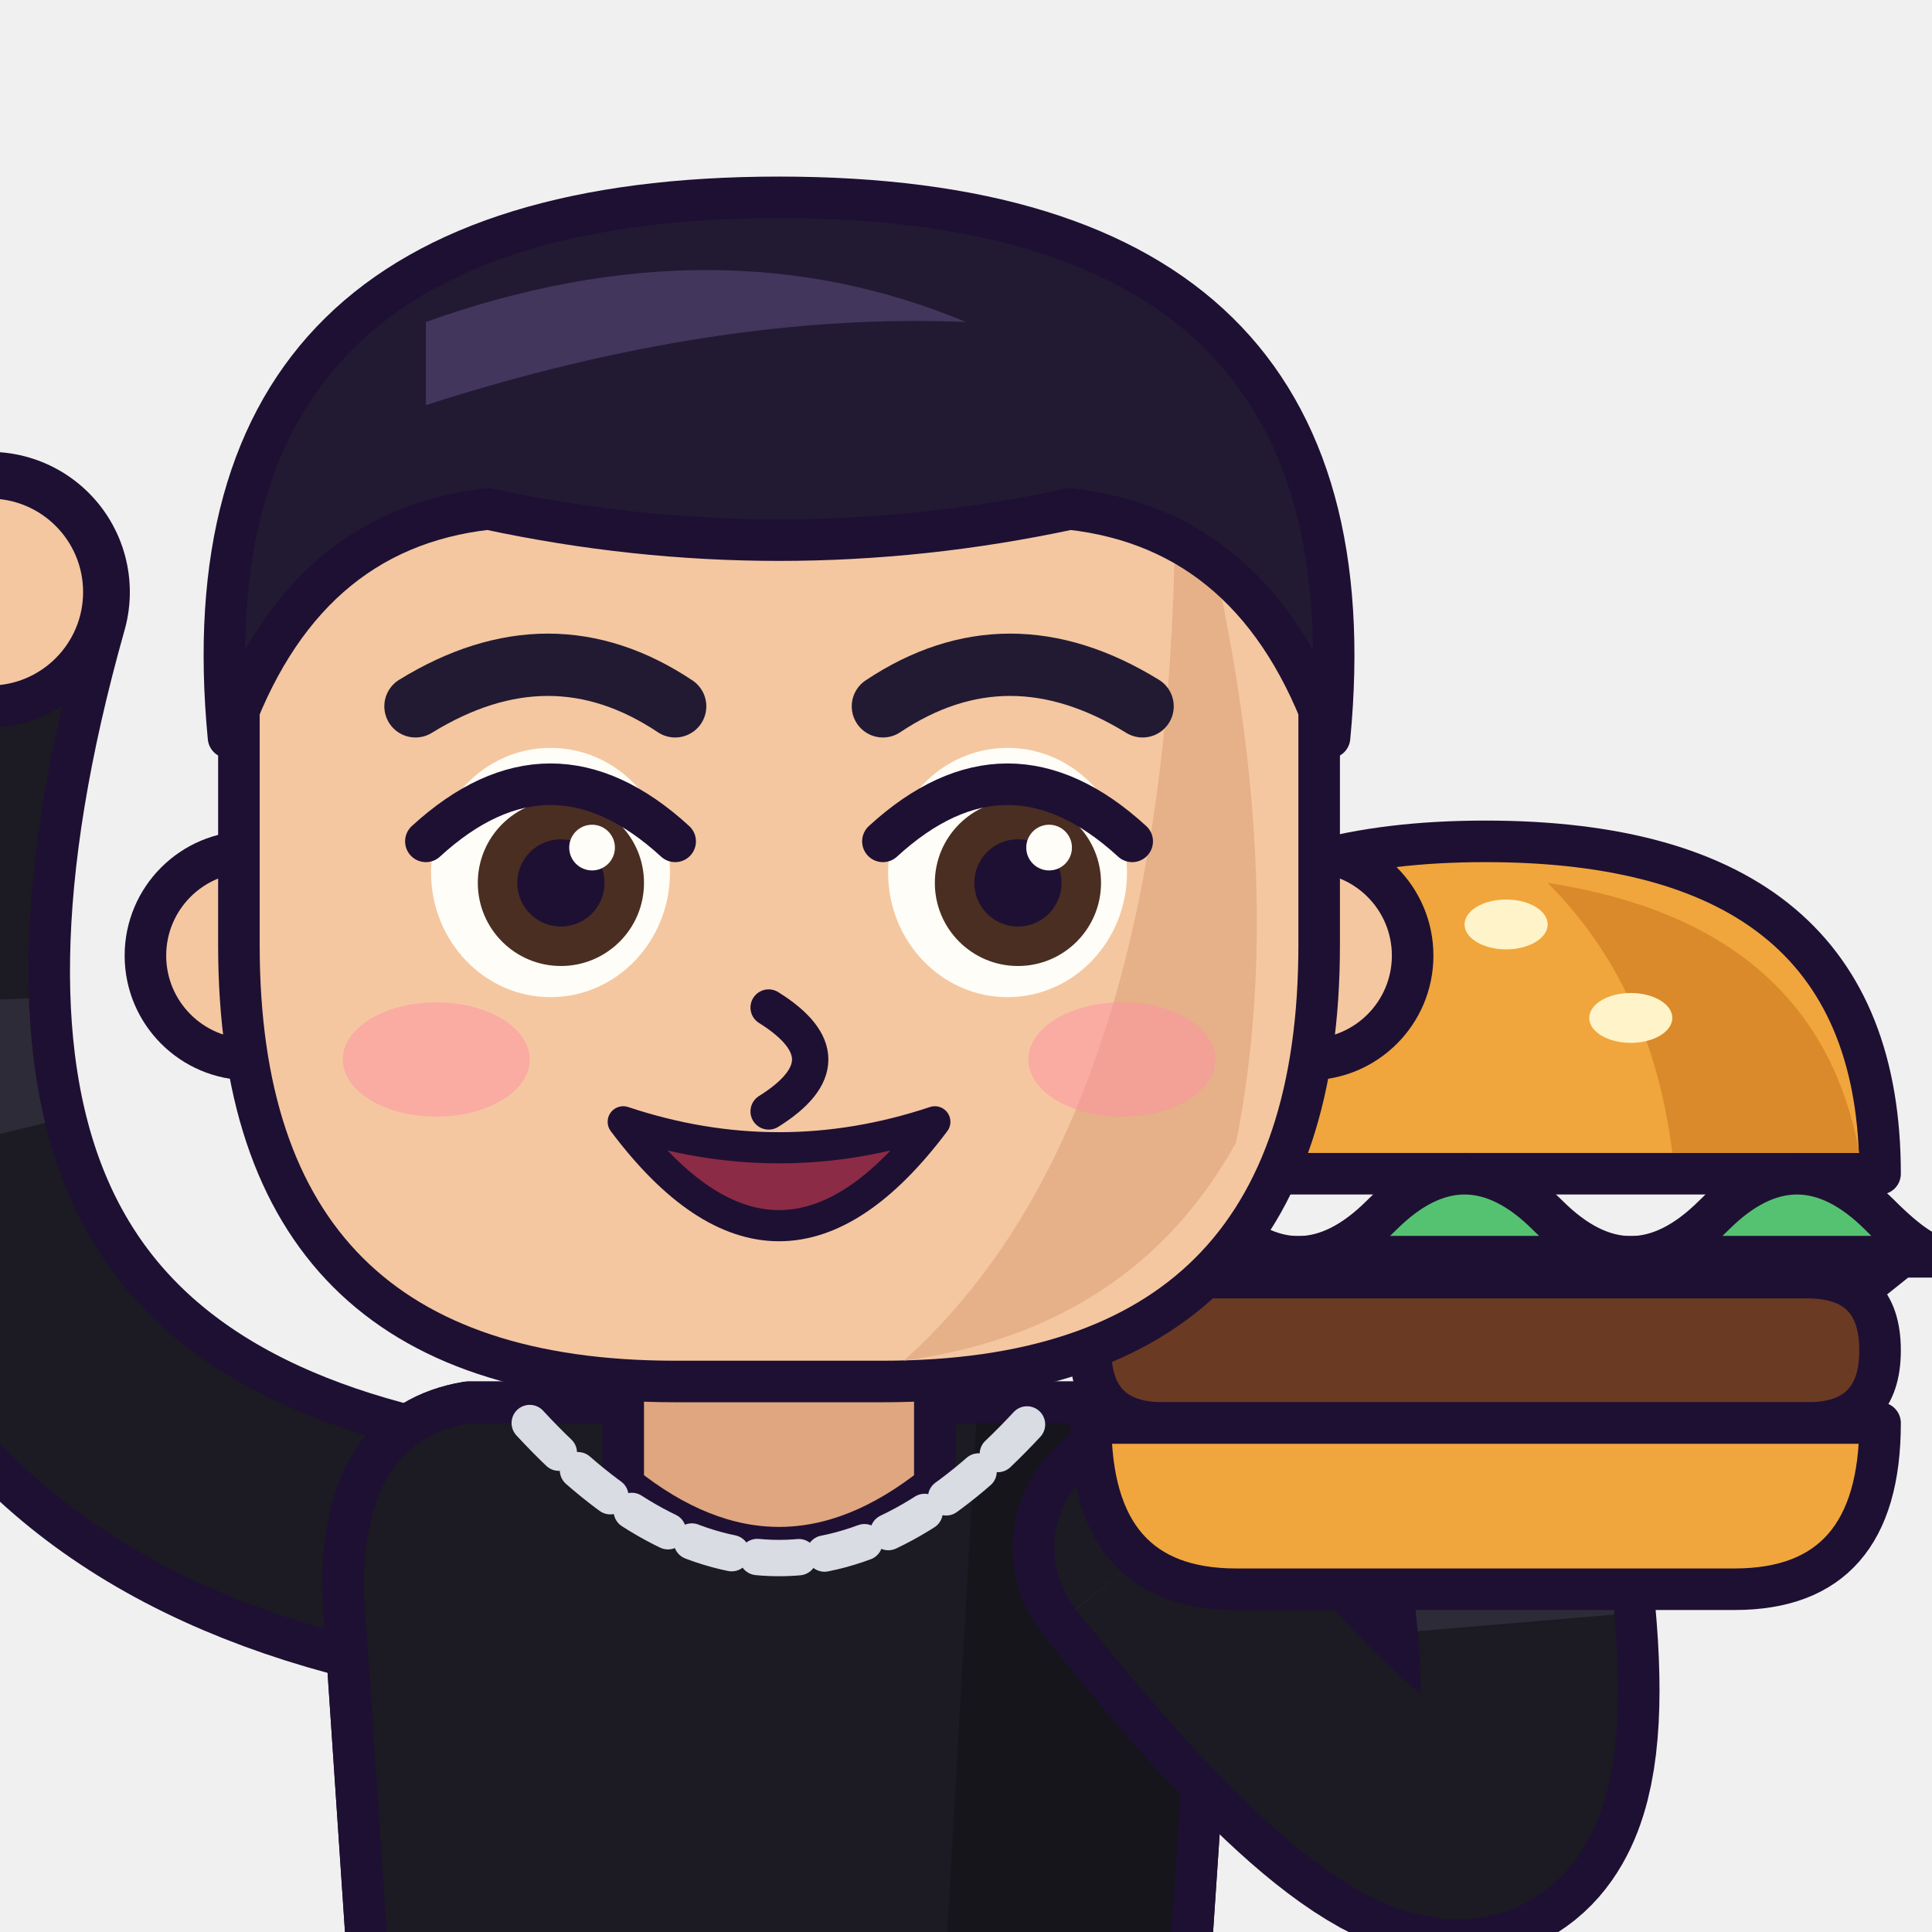
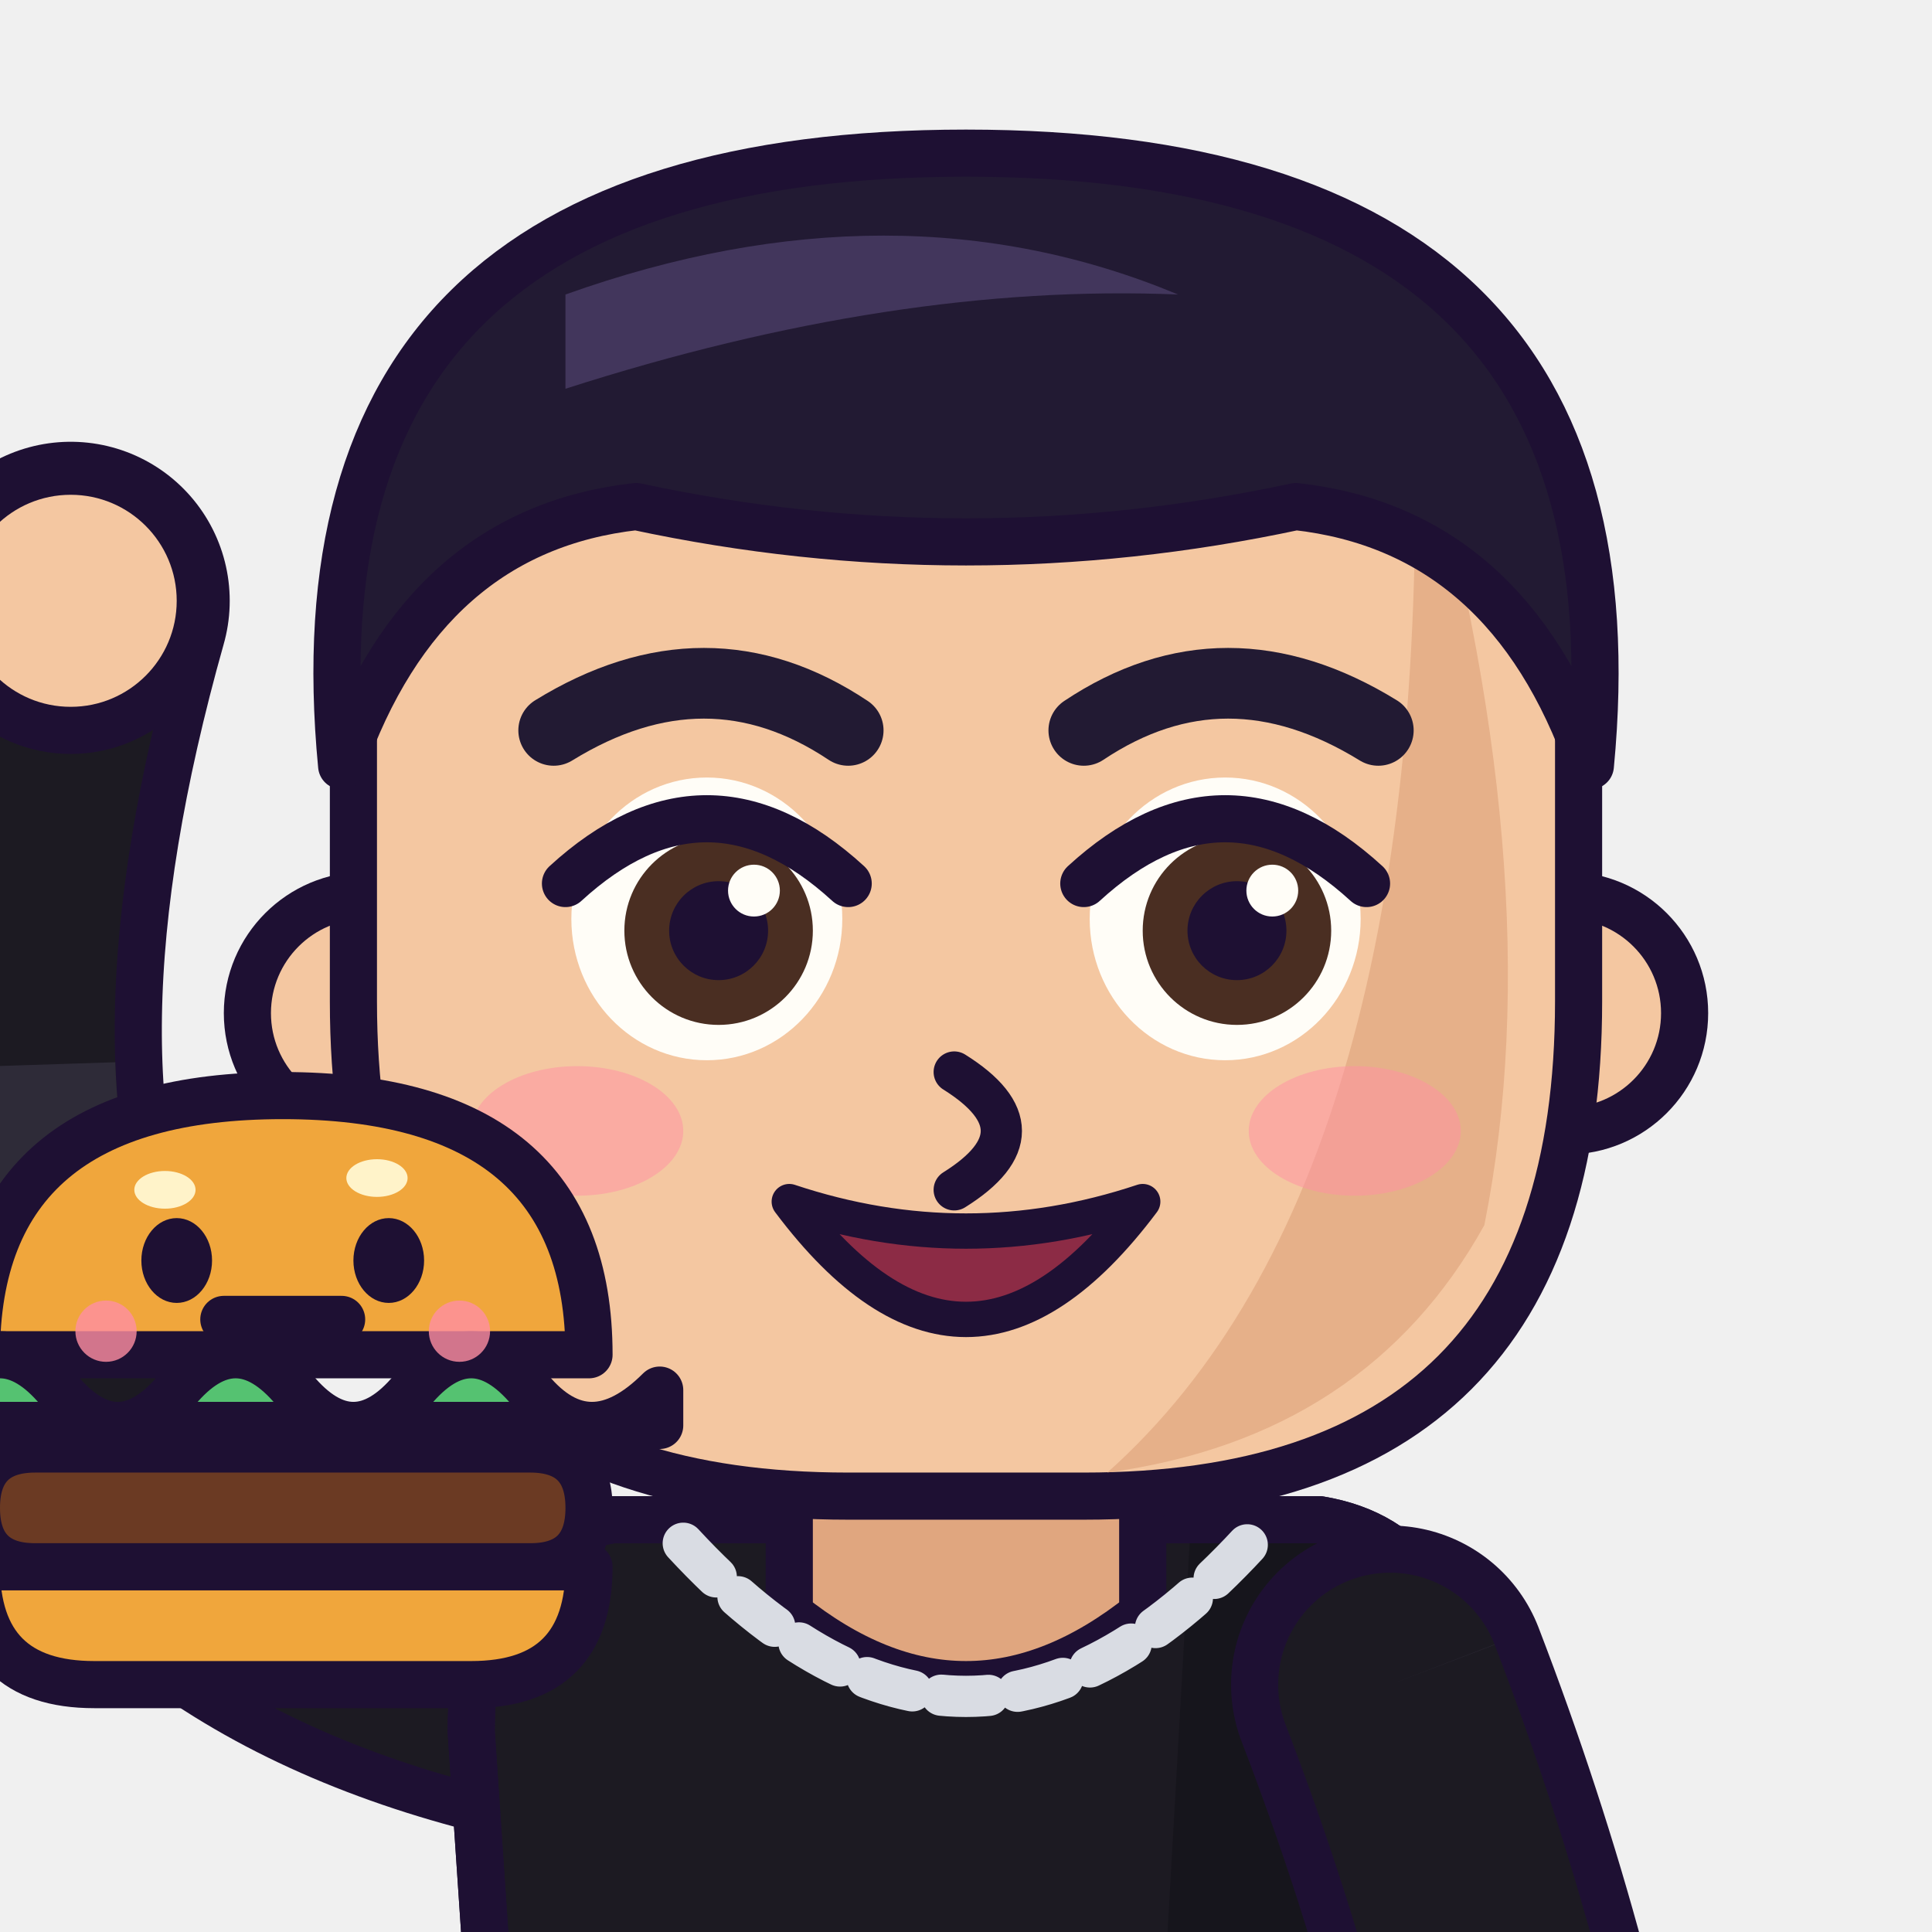
- <svg xmlns="http://www.w3.org/2000/svg" viewBox="55 2 186 186" role="img" aria-label="Agusmaxi">
+ <svg xmlns="http://www.w3.org/2000/svg" viewBox="48 8 164 164" role="img" aria-label="Agusmaxi">
  <ellipse cx="130" cy="410" rx="67" ry="7" fill="#1E1033" opacity="0.28" />
  <path d="M98 279L95 396H127L125 305L125 279Z" fill="#2F3A55" stroke="#1E1033" stroke-width="4" stroke-linejoin="round" stroke-linecap="round" />
  <path d="M162 279L165 396H133L135 305L135 279Z" fill="#2F3A55" stroke="#1E1033" stroke-width="4" stroke-linejoin="round" stroke-linecap="round" />
  <path d="M137 307L141 394H163L159 285Z" fill="#1C2438" opacity="0.55" />
  <path d="M122 408v-13q0 -7 -7 -7h-12q-18.6 3 -28 14q-2 3 0 6z" fill="#FFFFFF" stroke="#1E1033" stroke-width="4" stroke-linejoin="round" stroke-linecap="round" />
  <path d="M138 408v-13q0 -7 7 -7h12q18.6 3 28 14q2 3 0 6z" fill="#FFFFFF" stroke="#1E1033" stroke-width="4" stroke-linejoin="round" stroke-linecap="round" />
  <path d="M94 151Q32 137 54 59" fill="none" stroke="#1E1033" stroke-width="27" stroke-linecap="round" />
  <path d="M94 151Q32 137 54 59" fill="none" stroke="#1C1A22" stroke-width="19" stroke-linecap="round" />
  <path d="M94 151Q32 137 54 59" fill="none" stroke="#2E2B38" stroke-width="19" stroke-linecap="butt" stroke-dasharray="0 62 14 400" />
  <circle cx="54" cy="59" r="11" fill="#F4C7A1" stroke="#1E1033" stroke-width="4" stroke-linejoin="round" stroke-linecap="round" />
  <clipPath id="torso">
    <path d="M100 137Q88 139 88 155L97 289Q130 295 163 289L172 155Q172 139 160 137Z" />
  </clipPath>
  <path d="M100 137Q88 139 88 155L97 289Q130 295 163 289L172 155Q172 139 160 137Z" fill="#1C1A22" stroke="#1E1033" stroke-width="4" stroke-linejoin="round" stroke-linecap="round" />
  <g clip-path="url(#torso)">
    <path d="M149.32 133H178V299H139.9Z" fill="#0B0A10" opacity="0.32" />
  </g>
  <path d="M100 137Q88 139 88 155L97 289Q130 295 163 289L172 155Q172 139 160 137Z" fill="none" stroke="#1E1033" stroke-width="4" stroke-linejoin="round" stroke-linecap="round" />
  <path d="M115 129h30v16q-15 12 -30 0z" fill="#E0A67F" stroke="#1E1033" stroke-width="4" stroke-linejoin="round" stroke-linecap="round" />
  <path d="M106 139q24 26 48 0" fill="none" stroke="#D9DCE3" stroke-width="3.5" stroke-dasharray="4 2.5" stroke-linecap="round" />
-   <path d="M166 151Q212 209 198 139" fill="none" stroke="#1E1033" stroke-width="27" stroke-linecap="round" />
-   <path d="M166 151Q212 209 198 139" fill="none" stroke="#1C1A22" stroke-width="19" stroke-linecap="round" />
-   <path d="M166 151Q212 209 198 139" fill="none" stroke="#2E2B38" stroke-width="19" stroke-linecap="butt" stroke-dasharray="0 62 14 400" />
-   <circle cx="198" cy="139" r="11" fill="#F4C7A1" stroke="#1E1033" stroke-width="4" stroke-linejoin="round" stroke-linecap="round" />
-   <path d="M160 115q0 -32 38 -32t38 32z" fill="#F0A63C" stroke="#1E1033" stroke-width="4" stroke-linejoin="round" stroke-linecap="round" />
-   <path d="M204 87q26 4 30 26h-18q-2 -16 -12 -26z" fill="#D07F22" opacity="0.7" />
-   <ellipse cx="184" cy="96" rx="4" ry="2.4" fill="#FFF3C9" />
-   <ellipse cx="200" cy="91" rx="4" ry="2.4" fill="#FFF3C9" />
-   <ellipse cx="212" cy="100" rx="4" ry="2.4" fill="#FFF3C9" />
-   <path d="M156 119q8 -8 16 0t16 0t16 0t16 0t16 0t8 0v4h-88z" fill="#55C271" stroke="#1E1033" stroke-width="4" stroke-linejoin="round" stroke-linecap="round" />
-   <path d="M158 123h80l-10 8l-10 -6h-60z" fill="#FFD12F" stroke="#1E1033" stroke-width="4" stroke-linejoin="round" stroke-linecap="round" />
-   <path d="M167 125h62q7 0 7 7v0q0 7 -7 7h-62q-7 0 -7 -7v-0q0 -7 7 -7z" fill="#6B3A23" stroke="#1E1033" stroke-width="4" stroke-linejoin="round" stroke-linecap="round" />
-   <path d="M160 139h76q0 16 -14 16h-48q-14 0 -14 -16z" fill="#F0A63C" stroke="#1E1033" stroke-width="4" stroke-linejoin="round" stroke-linecap="round" />
+   <path d="M166 151Q186 203 182 255" fill="none" stroke="#1E1033" stroke-width="27" stroke-linecap="round" />
+   <path d="M166 151Q186 203 182 255" fill="none" stroke="#1C1A22" stroke-width="19" stroke-linecap="round" />
+   <path d="M166 151Q186 203 182 255" fill="none" stroke="#2E2B38" stroke-width="19" stroke-linecap="butt" stroke-dasharray="0 62 14 400" />
+   <circle cx="182" cy="255" r="11" fill="#F4C7A1" stroke="#1E1033" stroke-width="4" stroke-linejoin="round" stroke-linecap="round" />
  <circle cx="79" cy="94" r="10" fill="#F4C7A1" stroke="#1E1033" stroke-width="4" stroke-linejoin="round" stroke-linecap="round" />
  <circle cx="181" cy="94" r="10" fill="#F4C7A1" stroke="#1E1033" stroke-width="4" stroke-linejoin="round" stroke-linecap="round" />
  <path d="M120 29h20q42 0 42 42v22q0 42 -42 42h-20q-42 0 -42 -42v-22q0 -42 42 -42z" fill="#F4C7A1" stroke="#1E1033" stroke-width="4" stroke-linejoin="round" stroke-linecap="round" />
  <path d="M168 41Q180 82 174 112Q164 130 142 133Q170 108 168 41Z" fill="#E0A67F" opacity="0.7" />
  <ellipse cx="97" cy="104" rx="9" ry="5.5" fill="#FF8FA3" opacity="0.5" />
  <ellipse cx="163" cy="104" rx="9" ry="5.5" fill="#FF8FA3" opacity="0.5" />
  <ellipse cx="108" cy="86" rx="11.5" ry="12" fill="#FFFDF7" />
  <circle cx="109" cy="87" r="8" fill="#4A2E22" />
  <circle cx="109" cy="87" r="4.2" fill="#1E1033" />
  <circle cx="112" cy="83.6" r="2.2" fill="#FFFDF7" />
  <path d="M96 83Q108 72 120 83" fill="none" stroke="#1E1033" stroke-width="4" stroke-linecap="round" stroke-linejoin="round" />
  <ellipse cx="152" cy="86" rx="11.5" ry="12" fill="#FFFDF7" />
  <circle cx="153" cy="87" r="8" fill="#4A2E22" />
  <circle cx="153" cy="87" r="4.2" fill="#1E1033" />
  <circle cx="156" cy="83.6" r="2.2" fill="#FFFDF7" />
  <path d="M140 83Q152 72 164 83" fill="none" stroke="#1E1033" stroke-width="4" stroke-linecap="round" stroke-linejoin="round" />
  <path d="M120 70Q108 62 95 70" fill="none" stroke="#221A33" stroke-width="6" stroke-linecap="round" stroke-linejoin="round" />
  <path d="M140 70Q152 62 165 70" fill="none" stroke="#221A33" stroke-width="6" stroke-linecap="round" stroke-linejoin="round" />
  <path d="M129 99q8 5 0 10" fill="none" stroke="#1E1033" stroke-width="3.5" stroke-linecap="round" stroke-linejoin="round" />
  <path d="M115 110q15 20 30 0q-15 5 -30 0z" fill="#8C2B45" stroke="#1E1033" stroke-width="3" stroke-linejoin="round" stroke-linecap="round" />
  <path d="M77 73Q72 21 130 21Q188 21 183 73Q176 53 158 51Q130 57 102 51Q84 53 77 73Z" fill="#221A33" stroke="#1E1033" stroke-width="4" stroke-linejoin="round" stroke-linecap="round" />
  <path d="M96 33Q124 23 148 33Q124 32 96 41Z" fill="#4A3D66" opacity="0.8" />
+   <g>
+     <animateTransform attributeName="transform" type="translate" values="0 0;0 -6;0 0" dur="1.6s" repeatCount="indefinite" calcMode="spline" keySplines="0.45 0 0.55 1;0.45 0 0.55 1" />
+     <g transform="translate(72 147) ">
+       <g>
+         <animateTransform attributeName="transform" type="scale" additive="sum" values="1 1;1.06 0.92;1 1" dur="1.6s" repeatCount="indefinite" calcMode="spline" keySplines="0.45 0 0.55 1;0.45 0 0.55 1" />
+         <g transform="translate(-72 -147)">
+           <path d="M46 123q0 -22 26 -22t26 22z" fill="#F0A63C" stroke="#1E1033" stroke-width="4" stroke-linejoin="round" stroke-linecap="round" />
+           <ellipse cx="62" cy="109" rx="2.6" ry="1.6" fill="#FFF3C9" />
+           <ellipse cx="80" cy="108" rx="2.6" ry="1.6" fill="#FFF3C9" />
+           <path d="M43 126q5 -6 10 0t10 0t10 0t10 0t10 0t11 0v3h-61z" fill="#55C271" stroke="#1E1033" stroke-width="4" stroke-linejoin="round" stroke-linecap="round" />
+           <path d="M45 129h54l-7 6l-7 -4h-40z" fill="#FFD12F" stroke="#1E1033" stroke-width="4" stroke-linejoin="round" stroke-linecap="round" />
+           <path d="M51 131h42q5 0 5 5v0q0 5 -5 5h-42q-5 0 -5 -5v-0q0 -5 5 -5z" fill="#6B3A23" stroke="#1E1033" stroke-width="4" stroke-linejoin="round" stroke-linecap="round" />
+           <path d="M46 141h52q0 10 -10 10h-32q-10 0 -10 -10z" fill="#F0A63C" stroke="#1E1033" stroke-width="4" stroke-linejoin="round" stroke-linecap="round" />
+           <ellipse cx="63" cy="115" rx="3" ry="3.6" fill="#1E1033">
+             <animate attributeName="ry" values="3.6;3.6;0.5;3.6" keyTimes="0;0.9;0.95;1" dur="3.2s" repeatCount="indefinite" />
+           </ellipse>
+           <ellipse cx="81" cy="115" rx="3" ry="3.6" fill="#1E1033">
+             <animate attributeName="ry" values="3.6;3.6;0.5;3.6" keyTimes="0;0.9;0.95;1" dur="3.2s" repeatCount="indefinite" />
+           </ellipse>
+           <circle cx="57" cy="121" r="2.6" fill="#FF8FA3" opacity="0.8" />
+           <circle cx="87" cy="121" r="2.6" fill="#FF8FA3" opacity="0.8" />
+           <path d="M67 120q5 7 10 0z" fill="#E0524A" stroke="#1E1033" stroke-width="4" stroke-linejoin="round" stroke-linecap="round" />
+         </g>
+       </g>
+     </g>
+   </g>
</svg>
